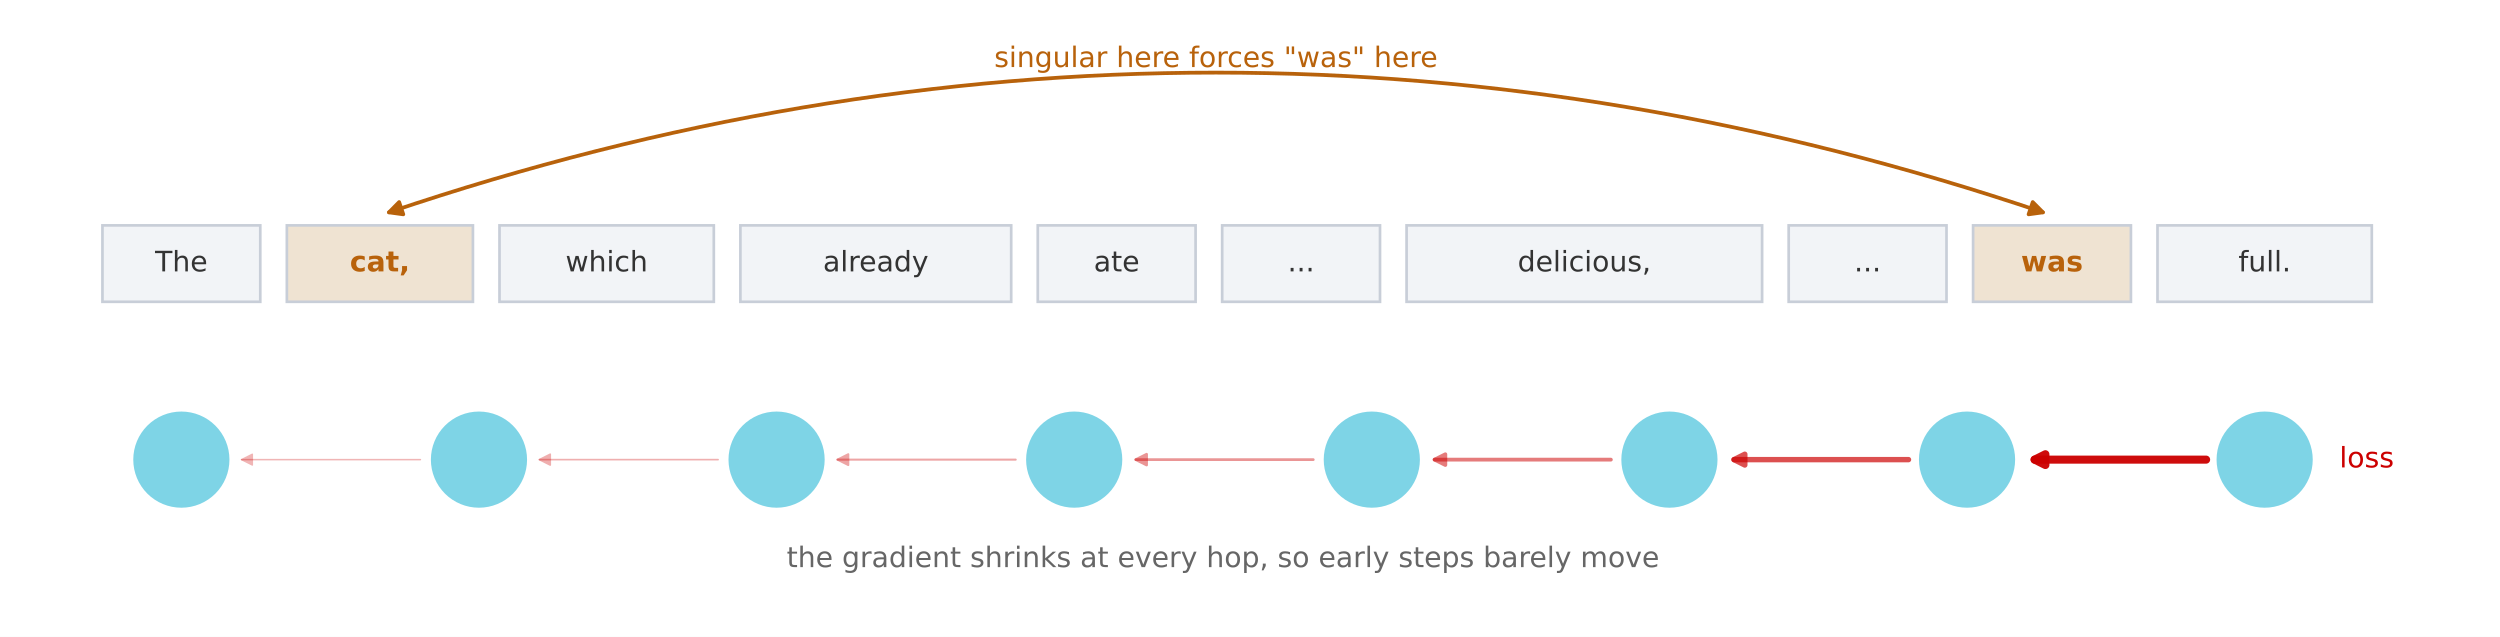
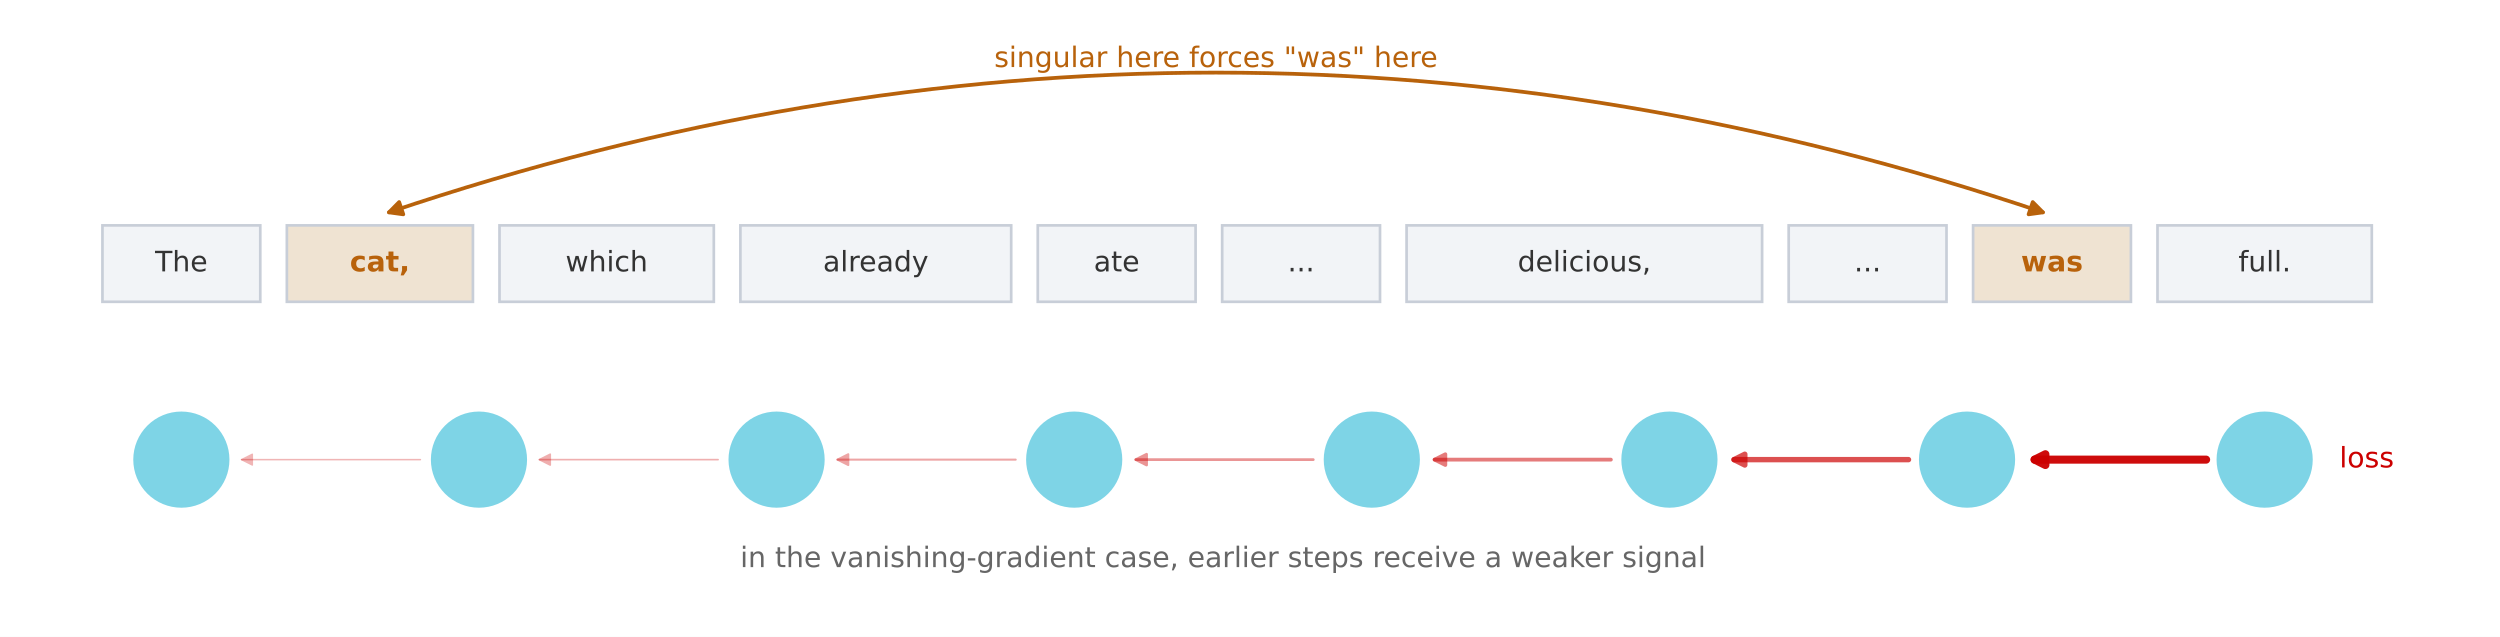
<svg xmlns="http://www.w3.org/2000/svg" xmlns:xlink="http://www.w3.org/1999/xlink" width="928.8pt" height="236.596pt" viewBox="0 0 928.8 236.596" version="1.1">
  <defs>
    <style type="text/css">*{stroke-linejoin: round; stroke-linecap: butt}</style>
  </defs>
  <g id="figure_1">
    <g id="patch_1">
      <path d="M 0 236.596  L 928.8 236.596  L 928.8 0  L 0 0  z " style="fill: #ffffff" />
    </g>
    <g id="axes_1">
      <g id="patch_2">
-         <path d="M 144.511 78.888  Q 451.746 -24.935 758.982 78.888  " clip-path="url(#pec0bb848b3)" style="fill: none; stroke: #b8620b; stroke-width: 1.4; stroke-linecap: round" />
-         <path d="M 149.827 79.625  L 144.511 78.888  L 148.29 75.078  z " clip-path="url(#pec0bb848b3)" style="fill: #b8620b; stroke: #b8620b; stroke-width: 1.4; stroke-linecap: round" />
-         <path d="M 755.203 75.077  L 758.982 78.888  L 753.666 79.625  z " clip-path="url(#pec0bb848b3)" style="fill: #b8620b; stroke: #b8620b; stroke-width: 1.4; stroke-linecap: round" />
+         <path d="M 144.511 78.888  Q 451.746 -24.935 758.982 78.888  " clip-path="url(#pcb987d20bb)" style="fill: none; stroke: #b8620b; stroke-width: 1.4; stroke-linecap: round" />
+         <path d="M 149.827 79.625  L 144.511 78.888  L 148.29 75.078  z " clip-path="url(#pcb987d20bb)" style="fill: #b8620b; stroke: #b8620b; stroke-width: 1.4; stroke-linecap: round" />
+         <path d="M 755.203 75.077  L 758.982 78.888  L 753.666 79.625  z " clip-path="url(#pcb987d20bb)" style="fill: #b8620b; stroke: #b8620b; stroke-width: 1.4; stroke-linecap: round" />
      </g>
      <g id="patch_3">
-         <path d="M 38.061 112.126  L 96.696 112.126  L 96.696 83.734  L 38.061 83.734  z " clip-path="url(#pec0bb848b3)" style="fill: #f2f4f7; stroke: #c8ced8; stroke-linejoin: miter" />
+         <path d="M 38.061 112.126  L 96.696 112.126  L 96.696 83.734  L 38.061 83.734  z " clip-path="url(#pcb987d20bb)" style="fill: #f2f4f7; stroke: #c8ced8; stroke-linejoin: miter" />
      </g>
      <g id="patch_4">
-         <path d="M 106.571 112.126  L 175.699 112.126  L 175.699 83.734  L 106.571 83.734  z " clip-path="url(#pec0bb848b3)" style="fill: #efe3d2; stroke: #c8ced8; stroke-linejoin: miter" />
+         <path d="M 106.571 112.126  L 175.699 112.126  L 175.699 83.734  L 106.571 83.734  z " clip-path="url(#pcb987d20bb)" style="fill: #efe3d2; stroke: #c8ced8; stroke-linejoin: miter" />
      </g>
      <g id="patch_5">
-         <path d="M 185.574 112.126  L 265.195 112.126  L 265.195 83.734  L 185.574 83.734  z " clip-path="url(#pec0bb848b3)" style="fill: #f2f4f7; stroke: #c8ced8; stroke-linejoin: miter" />
+         <path d="M 185.574 112.126  L 265.195 112.126  L 265.195 83.734  L 185.574 83.734  z " clip-path="url(#pcb987d20bb)" style="fill: #f2f4f7; stroke: #c8ced8; stroke-linejoin: miter" />
      </g>
      <g id="patch_6">
-         <path d="M 275.07 112.126  L 375.676 112.126  L 375.676 83.734  L 275.07 83.734  z " clip-path="url(#pec0bb848b3)" style="fill: #f2f4f7; stroke: #c8ced8; stroke-linejoin: miter" />
+         <path d="M 275.07 112.126  L 375.676 112.126  L 375.676 83.734  L 275.07 83.734  z " clip-path="url(#pcb987d20bb)" style="fill: #f2f4f7; stroke: #c8ced8; stroke-linejoin: miter" />
      </g>
      <g id="patch_7">
-         <path d="M 385.551 112.126  L 444.186 112.126  L 444.186 83.734  L 385.551 83.734  z " clip-path="url(#pec0bb848b3)" style="fill: #f2f4f7; stroke: #c8ced8; stroke-linejoin: miter" />
+         <path d="M 385.551 112.126  L 444.186 112.126  L 444.186 83.734  L 385.551 83.734  z " clip-path="url(#pcb987d20bb)" style="fill: #f2f4f7; stroke: #c8ced8; stroke-linejoin: miter" />
      </g>
      <g id="patch_8">
-         <path d="M 454.062 112.126  L 512.697 112.126  L 512.697 83.734  L 454.062 83.734  z " clip-path="url(#pec0bb848b3)" style="fill: #f2f4f7; stroke: #c8ced8; stroke-linejoin: miter" />
+         <path d="M 454.062 112.126  L 512.697 112.126  L 512.697 83.734  L 454.062 83.734  z " clip-path="url(#pcb987d20bb)" style="fill: #f2f4f7; stroke: #c8ced8; stroke-linejoin: miter" />
      </g>
      <g id="patch_9">
-         <path d="M 522.572 112.126  L 654.656 112.126  L 654.656 83.734  L 522.572 83.734  z " clip-path="url(#pec0bb848b3)" style="fill: #f2f4f7; stroke: #c8ced8; stroke-linejoin: miter" />
+         <path d="M 522.572 112.126  L 654.656 112.126  L 654.656 83.734  L 522.572 83.734  z " clip-path="url(#pcb987d20bb)" style="fill: #f2f4f7; stroke: #c8ced8; stroke-linejoin: miter" />
      </g>
      <g id="patch_10">
-         <path d="M 664.531 112.126  L 723.166 112.126  L 723.166 83.734  L 664.531 83.734  z " clip-path="url(#pec0bb848b3)" style="fill: #f2f4f7; stroke: #c8ced8; stroke-linejoin: miter" />
+         <path d="M 664.531 112.126  L 723.166 112.126  L 723.166 83.734  L 664.531 83.734  z " clip-path="url(#pcb987d20bb)" style="fill: #f2f4f7; stroke: #c8ced8; stroke-linejoin: miter" />
      </g>
      <g id="patch_11">
-         <path d="M 733.042 112.126  L 791.677 112.126  L 791.677 83.734  L 733.042 83.734  z " clip-path="url(#pec0bb848b3)" style="fill: #efe3d2; stroke: #c8ced8; stroke-linejoin: miter" />
+         <path d="M 733.042 112.126  L 791.677 112.126  L 791.677 83.734  L 733.042 83.734  z " clip-path="url(#pcb987d20bb)" style="fill: #efe3d2; stroke: #c8ced8; stroke-linejoin: miter" />
      </g>
      <g id="patch_12">
-         <path d="M 801.552 112.126  L 881.173 112.126  L 881.173 83.734  L 801.552 83.734  z " clip-path="url(#pec0bb848b3)" style="fill: #f2f4f7; stroke: #c8ced8; stroke-linejoin: miter" />
+         <path d="M 801.552 112.126  L 881.173 112.126  L 881.173 83.734  L 801.552 83.734  z " clip-path="url(#pcb987d20bb)" style="fill: #f2f4f7; stroke: #c8ced8; stroke-linejoin: miter" />
      </g>
      <g id="patch_13">
-         <path d="M 67.378 189.278  C 72.289 189.278 76.999 187.327 80.471 183.854  C 83.944 180.382 85.895 175.672 85.895 170.761  C 85.895 165.851 83.944 161.141 80.471 157.668  C 76.999 154.196 72.289 152.245 67.378 152.245  C 62.468 152.245 57.757 154.196 54.285 157.668  C 50.813 161.141 48.862 165.851 48.862 170.761  C 48.862 175.672 50.813 180.382 54.285 183.854  C 57.757 187.327 62.468 189.278 67.378 189.278  z " clip-path="url(#pec0bb848b3)" style="fill: #7ed4e6; stroke: #ffffff; stroke-width: 1.3; stroke-linejoin: miter" />
+         <path d="M 67.378 189.278  C 72.289 189.278 76.999 187.327 80.471 183.854  C 83.944 180.382 85.895 175.672 85.895 170.761  C 85.895 165.851 83.944 161.141 80.471 157.668  C 76.999 154.196 72.289 152.245 67.378 152.245  C 62.468 152.245 57.757 154.196 54.285 157.668  C 50.813 161.141 48.862 165.851 48.862 170.761  C 48.862 175.672 50.813 180.382 54.285 183.854  C 57.757 187.327 62.468 189.278 67.378 189.278  z " clip-path="url(#pcb987d20bb)" style="fill: #7ed4e6; stroke: #ffffff; stroke-width: 1.3; stroke-linejoin: miter" />
      </g>
      <g id="patch_14">
-         <path d="M 177.947 189.278  C 182.858 189.278 187.568 187.327 191.04 183.854  C 194.513 180.382 196.464 175.672 196.464 170.761  C 196.464 165.851 194.513 161.141 191.04 157.668  C 187.568 154.196 182.858 152.245 177.947 152.245  C 173.037 152.245 168.327 154.196 164.854 157.668  C 161.382 161.141 159.431 165.851 159.431 170.761  C 159.431 175.672 161.382 180.382 164.854 183.854  C 168.327 187.327 173.037 189.278 177.947 189.278  z " clip-path="url(#pec0bb848b3)" style="fill: #7ed4e6; stroke: #ffffff; stroke-width: 1.3; stroke-linejoin: miter" />
+         <path d="M 177.947 189.278  C 182.858 189.278 187.568 187.327 191.04 183.854  C 194.513 180.382 196.464 175.672 196.464 170.761  C 196.464 165.851 194.513 161.141 191.04 157.668  C 187.568 154.196 182.858 152.245 177.947 152.245  C 173.037 152.245 168.327 154.196 164.854 157.668  C 161.382 161.141 159.431 165.851 159.431 170.761  C 159.431 175.672 161.382 180.382 164.854 183.854  C 168.327 187.327 173.037 189.278 177.947 189.278  z " clip-path="url(#pcb987d20bb)" style="fill: #7ed4e6; stroke: #ffffff; stroke-width: 1.3; stroke-linejoin: miter" />
      </g>
      <g id="patch_15">
-         <path d="M 288.517 189.278  C 293.427 189.278 298.137 187.327 301.61 183.854  C 305.082 180.382 307.033 175.672 307.033 170.761  C 307.033 165.851 305.082 161.141 301.61 157.668  C 298.137 154.196 293.427 152.245 288.517 152.245  C 283.606 152.245 278.896 154.196 275.423 157.668  C 271.951 161.141 270 165.851 270 170.761  C 270 175.672 271.951 180.382 275.423 183.854  C 278.896 187.327 283.606 189.278 288.517 189.278  z " clip-path="url(#pec0bb848b3)" style="fill: #7ed4e6; stroke: #ffffff; stroke-width: 1.3; stroke-linejoin: miter" />
+         <path d="M 288.517 189.278  C 293.427 189.278 298.137 187.327 301.61 183.854  C 305.082 180.382 307.033 175.672 307.033 170.761  C 307.033 165.851 305.082 161.141 301.61 157.668  C 298.137 154.196 293.427 152.245 288.517 152.245  C 283.606 152.245 278.896 154.196 275.423 157.668  C 271.951 161.141 270 165.851 270 170.761  C 270 175.672 271.951 180.382 275.423 183.854  C 278.896 187.327 283.606 189.278 288.517 189.278  z " clip-path="url(#pcb987d20bb)" style="fill: #7ed4e6; stroke: #ffffff; stroke-width: 1.3; stroke-linejoin: miter" />
      </g>
      <g id="patch_16">
-         <path d="M 399.086 189.278  C 403.996 189.278 408.706 187.327 412.179 183.854  C 415.651 180.382 417.602 175.672 417.602 170.761  C 417.602 165.851 415.651 161.141 412.179 157.668  C 408.706 154.196 403.996 152.245 399.086 152.245  C 394.175 152.245 389.465 154.196 385.993 157.668  C 382.52 161.141 380.569 165.851 380.569 170.761  C 380.569 175.672 382.52 180.382 385.993 183.854  C 389.465 187.327 394.175 189.278 399.086 189.278  z " clip-path="url(#pec0bb848b3)" style="fill: #7ed4e6; stroke: #ffffff; stroke-width: 1.3; stroke-linejoin: miter" />
+         <path d="M 399.086 189.278  C 403.996 189.278 408.706 187.327 412.179 183.854  C 415.651 180.382 417.602 175.672 417.602 170.761  C 417.602 165.851 415.651 161.141 412.179 157.668  C 408.706 154.196 403.996 152.245 399.086 152.245  C 394.175 152.245 389.465 154.196 385.993 157.668  C 382.52 161.141 380.569 165.851 380.569 170.761  C 380.569 175.672 382.52 180.382 385.993 183.854  C 389.465 187.327 394.175 189.278 399.086 189.278  z " clip-path="url(#pcb987d20bb)" style="fill: #7ed4e6; stroke: #ffffff; stroke-width: 1.3; stroke-linejoin: miter" />
      </g>
      <g id="patch_17">
-         <path d="M 509.655 189.278  C 514.565 189.278 519.276 187.327 522.748 183.854  C 526.22 180.382 528.171 175.672 528.171 170.761  C 528.171 165.851 526.22 161.141 522.748 157.668  C 519.276 154.196 514.565 152.245 509.655 152.245  C 504.744 152.245 500.034 154.196 496.562 157.668  C 493.09 161.141 491.139 165.851 491.139 170.761  C 491.139 175.672 493.09 180.382 496.562 183.854  C 500.034 187.327 504.744 189.278 509.655 189.278  z " clip-path="url(#pec0bb848b3)" style="fill: #7ed4e6; stroke: #ffffff; stroke-width: 1.3; stroke-linejoin: miter" />
+         <path d="M 509.655 189.278  C 514.565 189.278 519.276 187.327 522.748 183.854  C 526.22 180.382 528.171 175.672 528.171 170.761  C 528.171 165.851 526.22 161.141 522.748 157.668  C 519.276 154.196 514.565 152.245 509.655 152.245  C 504.744 152.245 500.034 154.196 496.562 157.668  C 493.09 161.141 491.139 165.851 491.139 170.761  C 491.139 175.672 493.09 180.382 496.562 183.854  C 500.034 187.327 504.744 189.278 509.655 189.278  z " clip-path="url(#pcb987d20bb)" style="fill: #7ed4e6; stroke: #ffffff; stroke-width: 1.3; stroke-linejoin: miter" />
      </g>
      <g id="patch_18">
-         <path d="M 620.224 189.278  C 625.135 189.278 629.845 187.327 633.317 183.854  C 636.789 180.382 638.74 175.672 638.74 170.761  C 638.74 165.851 636.789 161.141 633.317 157.668  C 629.845 154.196 625.135 152.245 620.224 152.245  C 615.313 152.245 610.603 154.196 607.131 157.668  C 603.659 161.141 601.708 165.851 601.708 170.761  C 601.708 175.672 603.659 180.382 607.131 183.854  C 610.603 187.327 615.313 189.278 620.224 189.278  z " clip-path="url(#pec0bb848b3)" style="fill: #7ed4e6; stroke: #ffffff; stroke-width: 1.3; stroke-linejoin: miter" />
+         <path d="M 620.224 189.278  C 625.135 189.278 629.845 187.327 633.317 183.854  C 636.789 180.382 638.74 175.672 638.74 170.761  C 638.74 165.851 636.789 161.141 633.317 157.668  C 629.845 154.196 625.135 152.245 620.224 152.245  C 615.313 152.245 610.603 154.196 607.131 157.668  C 603.659 161.141 601.708 165.851 601.708 170.761  C 601.708 175.672 603.659 180.382 607.131 183.854  C 610.603 187.327 615.313 189.278 620.224 189.278  z " clip-path="url(#pcb987d20bb)" style="fill: #7ed4e6; stroke: #ffffff; stroke-width: 1.3; stroke-linejoin: miter" />
      </g>
      <g id="patch_19">
-         <path d="M 730.793 189.278  C 735.704 189.278 740.414 187.327 743.886 183.854  C 747.359 180.382 749.31 175.672 749.31 170.761  C 749.31 165.851 747.359 161.141 743.886 157.668  C 740.414 154.196 735.704 152.245 730.793 152.245  C 725.883 152.245 721.172 154.196 717.7 157.668  C 714.228 161.141 712.277 165.851 712.277 170.761  C 712.277 175.672 714.228 180.382 717.7 183.854  C 721.172 187.327 725.883 189.278 730.793 189.278  z " clip-path="url(#pec0bb848b3)" style="fill: #7ed4e6; stroke: #ffffff; stroke-width: 1.3; stroke-linejoin: miter" />
+         <path d="M 730.793 189.278  C 735.704 189.278 740.414 187.327 743.886 183.854  C 747.359 180.382 749.31 175.672 749.31 170.761  C 749.31 165.851 747.359 161.141 743.886 157.668  C 740.414 154.196 735.704 152.245 730.793 152.245  C 725.883 152.245 721.172 154.196 717.7 157.668  C 714.228 161.141 712.277 165.851 712.277 170.761  C 712.277 175.672 714.228 180.382 717.7 183.854  C 721.172 187.327 725.883 189.278 730.793 189.278  z " clip-path="url(#pcb987d20bb)" style="fill: #7ed4e6; stroke: #ffffff; stroke-width: 1.3; stroke-linejoin: miter" />
      </g>
      <g id="patch_20">
-         <path d="M 841.362 189.278  C 846.273 189.278 850.983 187.327 854.455 183.854  C 857.928 180.382 859.879 175.672 859.879 170.761  C 859.879 165.851 857.928 161.141 854.455 157.668  C 850.983 154.196 846.273 152.245 841.362 152.245  C 836.452 152.245 831.742 154.196 828.269 157.668  C 824.797 161.141 822.846 165.851 822.846 170.761  C 822.846 175.672 824.797 180.382 828.269 183.854  C 831.742 187.327 836.452 189.278 841.362 189.278  z " clip-path="url(#pec0bb848b3)" style="fill: #7ed4e6; stroke: #ffffff; stroke-width: 1.3; stroke-linejoin: miter" />
+         <path d="M 841.362 189.278  C 846.273 189.278 850.983 187.327 854.455 183.854  C 857.928 180.382 859.879 175.672 859.879 170.761  C 859.879 165.851 857.928 161.141 854.455 157.668  C 850.983 154.196 846.273 152.245 841.362 152.245  C 836.452 152.245 831.742 154.196 828.269 157.668  C 824.797 161.141 822.846 165.851 822.846 170.761  C 822.846 175.672 824.797 180.382 828.269 183.854  C 831.742 187.327 836.452 189.278 841.362 189.278  z " clip-path="url(#pcb987d20bb)" style="fill: #7ed4e6; stroke: #ffffff; stroke-width: 1.3; stroke-linejoin: miter" />
      </g>
      <g id="text_1">
        <g style="fill: #333333" transform="translate(57.61402 100.8276) scale(0.105 -0.105)">
          <defs>
            <path id="DejaVuSans-54" d="M -19 4666  L 3928 4666  L 3928 4134  L 2272 4134  L 2272 0  L 1638 0  L 1638 4134  L -19 4134  L -19 4666  z " transform="scale(0.015625)" />
            <path id="DejaVuSans-68" d="M 3513 2113  L 3513 0  L 2938 0  L 2938 2094  Q 2938 2591 2744 2837  Q 2550 3084 2163 3084  Q 1697 3084 1428 2787  Q 1159 2491 1159 1978  L 1159 0  L 581 0  L 581 4863  L 1159 4863  L 1159 2956  Q 1366 3272 1645 3428  Q 1925 3584 2291 3584  Q 2894 3584 3203 3211  Q 3513 2838 3513 2113  z " transform="scale(0.015625)" />
            <path id="DejaVuSans-65" d="M 3597 1894  L 3597 1613  L 953 1613  Q 991 1019 1311 708  Q 1631 397 2203 397  Q 2534 397 2845 478  Q 3156 559 3463 722  L 3463 178  Q 3153 47 2828 -22  Q 2503 -91 2169 -91  Q 1331 -91 842 396  Q 353 884 353 1716  Q 353 2575 817 3079  Q 1281 3584 2069 3584  Q 2775 3584 3186 3129  Q 3597 2675 3597 1894  z M 3022 2063  Q 3016 2534 2758 2815  Q 2500 3097 2075 3097  Q 1594 3097 1305 2825  Q 1016 2553 972 2059  L 3022 2063  z " transform="scale(0.015625)" />
          </defs>
          <use xlink:href="#DejaVuSans-54" />
          <use xlink:href="#DejaVuSans-68" transform="translate(61.08398 0)" />
          <use xlink:href="#DejaVuSans-65" transform="translate(124.4629 0)" />
        </g>
      </g>
      <g id="text_2">
        <g style="fill: #b8620b" transform="translate(129.9764 100.8276) scale(0.105 -0.105)">
          <defs>
            <path id="DejaVuSans-Bold-63" d="M 3366 3391  L 3366 2478  Q 3138 2634 2908 2709  Q 2678 2784 2431 2784  Q 1963 2784 1702 2511  Q 1441 2238 1441 1747  Q 1441 1256 1702 982  Q 1963 709 2431 709  Q 2694 709 2930 787  Q 3166 866 3366 1019  L 3366 103  Q 3103 6 2833 -42  Q 2563 -91 2291 -91  Q 1344 -91 809 395  Q 275 881 275 1747  Q 275 2613 809 3098  Q 1344 3584 2291 3584  Q 2566 3584 2833 3536  Q 3100 3488 3366 3391  z " transform="scale(0.015625)" />
            <path id="DejaVuSans-Bold-61" d="M 2106 1575  Q 1756 1575 1579 1456  Q 1403 1338 1403 1106  Q 1403 894 1545 773  Q 1688 653 1941 653  Q 2256 653 2472 879  Q 2688 1106 2688 1447  L 2688 1575  L 2106 1575  z M 3816 1997  L 3816 0  L 2688 0  L 2688 519  Q 2463 200 2181 54  Q 1900 -91 1497 -91  Q 953 -91 614 226  Q 275 544 275 1050  Q 275 1666 698 1953  Q 1122 2241 2028 2241  L 2688 2241  L 2688 2328  Q 2688 2594 2478 2717  Q 2269 2841 1825 2841  Q 1466 2841 1156 2769  Q 847 2697 581 2553  L 581 3406  Q 941 3494 1303 3539  Q 1666 3584 2028 3584  Q 2975 3584 3395 3211  Q 3816 2838 3816 1997  z " transform="scale(0.015625)" />
            <path id="DejaVuSans-Bold-74" d="M 1759 4494  L 1759 3500  L 2913 3500  L 2913 2700  L 1759 2700  L 1759 1216  Q 1759 972 1856 886  Q 1953 800 2241 800  L 2816 800  L 2816 0  L 1856 0  Q 1194 0 917 276  Q 641 553 641 1216  L 641 2700  L 84 2700  L 84 3500  L 641 3500  L 641 4494  L 1759 4494  z " transform="scale(0.015625)" />
            <path id="DejaVuSans-Bold-2c" d="M 653 1209  L 1778 1209  L 1778 256  L 1006 -909  L 341 -909  L 653 256  L 653 1209  z " transform="scale(0.015625)" />
          </defs>
          <use xlink:href="#DejaVuSans-Bold-63" />
          <use xlink:href="#DejaVuSans-Bold-61" transform="translate(59.27734 0)" />
          <use xlink:href="#DejaVuSans-Bold-74" transform="translate(126.7578 0)" />
          <use xlink:href="#DejaVuSans-Bold-2c" transform="translate(174.5605 0)" />
        </g>
      </g>
      <g id="text_3">
        <g style="fill: #333333" transform="translate(210.0915 100.8276) scale(0.105 -0.105)">
          <defs>
            <path id="DejaVuSans-77" d="M 269 3500  L 844 3500  L 1563 769  L 2278 3500  L 2956 3500  L 3675 769  L 4391 3500  L 4966 3500  L 4050 0  L 3372 0  L 2619 2869  L 1863 0  L 1184 0  L 269 3500  z " transform="scale(0.015625)" />
            <path id="DejaVuSans-69" d="M 603 3500  L 1178 3500  L 1178 0  L 603 0  L 603 3500  z M 603 4863  L 1178 4863  L 1178 4134  L 603 4134  L 603 4863  z " transform="scale(0.015625)" />
            <path id="DejaVuSans-63" d="M 3122 3366  L 3122 2828  Q 2878 2963 2633 3030  Q 2388 3097 2138 3097  Q 1578 3097 1268 2742  Q 959 2388 959 1747  Q 959 1106 1268 751  Q 1578 397 2138 397  Q 2388 397 2633 464  Q 2878 531 3122 666  L 3122 134  Q 2881 22 2623 -34  Q 2366 -91 2075 -91  Q 1284 -91 818 406  Q 353 903 353 1747  Q 353 2603 823 3093  Q 1294 3584 2113 3584  Q 2378 3584 2631 3529  Q 2884 3475 3122 3366  z " transform="scale(0.015625)" />
          </defs>
          <use xlink:href="#DejaVuSans-77" />
          <use xlink:href="#DejaVuSans-68" transform="translate(81.78711 0)" />
          <use xlink:href="#DejaVuSans-69" transform="translate(145.166 0)" />
          <use xlink:href="#DejaVuSans-63" transform="translate(172.9492 0)" />
          <use xlink:href="#DejaVuSans-68" transform="translate(227.9297 0)" />
        </g>
      </g>
      <g id="text_4">
        <g style="fill: #333333" transform="translate(305.7691 100.8276) scale(0.105 -0.105)">
          <defs>
            <path id="DejaVuSans-61" d="M 2194 1759  Q 1497 1759 1228 1600  Q 959 1441 959 1056  Q 959 750 1161 570  Q 1363 391 1709 391  Q 2188 391 2477 730  Q 2766 1069 2766 1631  L 2766 1759  L 2194 1759  z M 3341 1997  L 3341 0  L 2766 0  L 2766 531  Q 2569 213 2275 61  Q 1981 -91 1556 -91  Q 1019 -91 701 211  Q 384 513 384 1019  Q 384 1609 779 1909  Q 1175 2209 1959 2209  L 2766 2209  L 2766 2266  Q 2766 2663 2505 2880  Q 2244 3097 1772 3097  Q 1472 3097 1187 3025  Q 903 2953 641 2809  L 641 3341  Q 956 3463 1253 3523  Q 1550 3584 1831 3584  Q 2591 3584 2966 3190  Q 3341 2797 3341 1997  z " transform="scale(0.015625)" />
            <path id="DejaVuSans-6c" d="M 603 4863  L 1178 4863  L 1178 0  L 603 0  L 603 4863  z " transform="scale(0.015625)" />
            <path id="DejaVuSans-72" d="M 2631 2963  Q 2534 3019 2420 3045  Q 2306 3072 2169 3072  Q 1681 3072 1420 2755  Q 1159 2438 1159 1844  L 1159 0  L 581 0  L 581 3500  L 1159 3500  L 1159 2956  Q 1341 3275 1631 3429  Q 1922 3584 2338 3584  Q 2397 3584 2469 3576  Q 2541 3569 2628 3553  L 2631 2963  z " transform="scale(0.015625)" />
            <path id="DejaVuSans-64" d="M 2906 2969  L 2906 4863  L 3481 4863  L 3481 0  L 2906 0  L 2906 525  Q 2725 213 2448 61  Q 2172 -91 1784 -91  Q 1150 -91 751 415  Q 353 922 353 1747  Q 353 2572 751 3078  Q 1150 3584 1784 3584  Q 2172 3584 2448 3432  Q 2725 3281 2906 2969  z M 947 1747  Q 947 1113 1208 752  Q 1469 391 1925 391  Q 2381 391 2643 752  Q 2906 1113 2906 1747  Q 2906 2381 2643 2742  Q 2381 3103 1925 3103  Q 1469 3103 1208 2742  Q 947 2381 947 1747  z " transform="scale(0.015625)" />
            <path id="DejaVuSans-79" d="M 2059 -325  Q 1816 -950 1584 -1140  Q 1353 -1331 966 -1331  L 506 -1331  L 506 -850  L 844 -850  Q 1081 -850 1212 -737  Q 1344 -625 1503 -206  L 1606 56  L 191 3500  L 800 3500  L 1894 763  L 2988 3500  L 3597 3500  L 2059 -325  z " transform="scale(0.015625)" />
          </defs>
          <use xlink:href="#DejaVuSans-61" />
          <use xlink:href="#DejaVuSans-6c" transform="translate(61.2793 0)" />
          <use xlink:href="#DejaVuSans-72" transform="translate(89.0625 0)" />
          <use xlink:href="#DejaVuSans-65" transform="translate(127.9258 0)" />
          <use xlink:href="#DejaVuSans-61" transform="translate(189.4492 0)" />
          <use xlink:href="#DejaVuSans-64" transform="translate(250.7285 0)" />
          <use xlink:href="#DejaVuSans-79" transform="translate(314.2051 0)" />
        </g>
      </g>
      <g id="text_5">
        <g style="fill: #333333" transform="translate(406.3629 100.8276) scale(0.105 -0.105)">
          <defs>
            <path id="DejaVuSans-74" d="M 1172 4494  L 1172 3500  L 2356 3500  L 2356 3053  L 1172 3053  L 1172 1153  Q 1172 725 1289 603  Q 1406 481 1766 481  L 2356 481  L 2356 0  L 1766 0  Q 1100 0 847 248  Q 594 497 594 1153  L 594 3053  L 172 3053  L 172 3500  L 594 3500  L 594 4494  L 1172 4494  z " transform="scale(0.015625)" />
          </defs>
          <use xlink:href="#DejaVuSans-61" />
          <use xlink:href="#DejaVuSans-74" transform="translate(61.2793 0)" />
          <use xlink:href="#DejaVuSans-65" transform="translate(100.4883 0)" />
        </g>
      </g>
      <g id="text_6">
        <g style="fill: #333333" transform="translate(478.3737 100.8276) scale(0.105 -0.105)">
          <defs>
            <path id="DejaVuSans-2e" d="M 684 794  L 1344 794  L 1344 0  L 684 0  L 684 794  z " transform="scale(0.015625)" />
          </defs>
          <use xlink:href="#DejaVuSans-2e" />
          <use xlink:href="#DejaVuSans-2e" transform="translate(31.78711 0)" />
          <use xlink:href="#DejaVuSans-2e" transform="translate(63.57422 0)" />
        </g>
      </g>
      <g id="text_7">
        <g style="fill: #333333" transform="translate(563.8455 100.8276) scale(0.105 -0.105)">
          <defs>
            <path id="DejaVuSans-6f" d="M 1959 3097  Q 1497 3097 1228 2736  Q 959 2375 959 1747  Q 959 1119 1226 758  Q 1494 397 1959 397  Q 2419 397 2687 759  Q 2956 1122 2956 1747  Q 2956 2369 2687 2733  Q 2419 3097 1959 3097  z M 1959 3584  Q 2709 3584 3137 3096  Q 3566 2609 3566 1747  Q 3566 888 3137 398  Q 2709 -91 1959 -91  Q 1206 -91 779 398  Q 353 888 353 1747  Q 353 2609 779 3096  Q 1206 3584 1959 3584  z " transform="scale(0.015625)" />
            <path id="DejaVuSans-75" d="M 544 1381  L 544 3500  L 1119 3500  L 1119 1403  Q 1119 906 1312 657  Q 1506 409 1894 409  Q 2359 409 2629 706  Q 2900 1003 2900 1516  L 2900 3500  L 3475 3500  L 3475 0  L 2900 0  L 2900 538  Q 2691 219 2414 64  Q 2138 -91 1772 -91  Q 1169 -91 856 284  Q 544 659 544 1381  z M 1991 3584  L 1991 3584  z " transform="scale(0.015625)" />
            <path id="DejaVuSans-73" d="M 2834 3397  L 2834 2853  Q 2591 2978 2328 3040  Q 2066 3103 1784 3103  Q 1356 3103 1142 2972  Q 928 2841 928 2578  Q 928 2378 1081 2264  Q 1234 2150 1697 2047  L 1894 2003  Q 2506 1872 2764 1633  Q 3022 1394 3022 966  Q 3022 478 2636 193  Q 2250 -91 1575 -91  Q 1294 -91 989 -36  Q 684 19 347 128  L 347 722  Q 666 556 975 473  Q 1284 391 1588 391  Q 1994 391 2212 530  Q 2431 669 2431 922  Q 2431 1156 2273 1281  Q 2116 1406 1581 1522  L 1381 1569  Q 847 1681 609 1914  Q 372 2147 372 2553  Q 372 3047 722 3315  Q 1072 3584 1716 3584  Q 2034 3584 2315 3537  Q 2597 3491 2834 3397  z " transform="scale(0.015625)" />
            <path id="DejaVuSans-2c" d="M 750 794  L 1409 794  L 1409 256  L 897 -744  L 494 -744  L 750 256  L 750 794  z " transform="scale(0.015625)" />
          </defs>
          <use xlink:href="#DejaVuSans-64" />
          <use xlink:href="#DejaVuSans-65" transform="translate(63.47656 0)" />
          <use xlink:href="#DejaVuSans-6c" transform="translate(125 0)" />
          <use xlink:href="#DejaVuSans-69" transform="translate(152.7832 0)" />
          <use xlink:href="#DejaVuSans-63" transform="translate(180.5664 0)" />
          <use xlink:href="#DejaVuSans-69" transform="translate(235.5469 0)" />
          <use xlink:href="#DejaVuSans-6f" transform="translate(263.3301 0)" />
          <use xlink:href="#DejaVuSans-75" transform="translate(324.5117 0)" />
          <use xlink:href="#DejaVuSans-73" transform="translate(387.8906 0)" />
          <use xlink:href="#DejaVuSans-2c" transform="translate(439.9902 0)" />
        </g>
      </g>
      <g id="text_8">
        <g style="fill: #333333" transform="translate(688.8431 100.8276) scale(0.105 -0.105)">
          <use xlink:href="#DejaVuSans-2e" />
          <use xlink:href="#DejaVuSans-2e" transform="translate(31.78711 0)" />
          <use xlink:href="#DejaVuSans-2e" transform="translate(63.57422 0)" />
        </g>
      </g>
      <g id="text_9">
        <g style="fill: #b8620b" transform="translate(750.8412 100.8276) scale(0.105 -0.105)">
          <defs>
            <path id="DejaVuSans-Bold-77" d="M 225 3500  L 1313 3500  L 1900 1088  L 2491 3500  L 3425 3500  L 4013 1113  L 4603 3500  L 5691 3500  L 4769 0  L 3547 0  L 2956 2406  L 2369 0  L 1147 0  L 225 3500  z " transform="scale(0.015625)" />
            <path id="DejaVuSans-Bold-73" d="M 3272 3391  L 3272 2541  Q 2913 2691 2578 2766  Q 2244 2841 1947 2841  Q 1628 2841 1473 2761  Q 1319 2681 1319 2516  Q 1319 2381 1436 2309  Q 1553 2238 1856 2203  L 2053 2175  Q 2913 2066 3209 1816  Q 3506 1566 3506 1031  Q 3506 472 3093 190  Q 2681 -91 1863 -91  Q 1516 -91 1145 -36  Q 775 19 384 128  L 384 978  Q 719 816 1070 734  Q 1422 653 1784 653  Q 2113 653 2278 743  Q 2444 834 2444 1013  Q 2444 1163 2330 1236  Q 2216 1309 1875 1350  L 1678 1375  Q 931 1469 631 1722  Q 331 1975 331 2491  Q 331 3047 712 3315  Q 1094 3584 1881 3584  Q 2191 3584 2531 3537  Q 2872 3491 3272 3391  z " transform="scale(0.015625)" />
          </defs>
          <use xlink:href="#DejaVuSans-Bold-77" />
          <use xlink:href="#DejaVuSans-Bold-61" transform="translate(92.38281 0)" />
          <use xlink:href="#DejaVuSans-Bold-73" transform="translate(159.8633 0)" />
        </g>
      </g>
      <g id="text_10">
        <g style="fill: #333333" transform="translate(831.6015 100.8276) scale(0.105 -0.105)">
          <defs>
            <path id="DejaVuSans-66" d="M 2375 4863  L 2375 4384  L 1825 4384  Q 1516 4384 1395 4259  Q 1275 4134 1275 3809  L 1275 3500  L 2222 3500  L 2222 3053  L 1275 3053  L 1275 0  L 697 0  L 697 3053  L 147 3053  L 147 3500  L 697 3500  L 697 3744  Q 697 4328 969 4595  Q 1241 4863 1831 4863  L 2375 4863  z " transform="scale(0.015625)" />
          </defs>
          <use xlink:href="#DejaVuSans-66" />
          <use xlink:href="#DejaVuSans-75" transform="translate(35.20508 0)" />
          <use xlink:href="#DejaVuSans-6c" transform="translate(98.58398 0)" />
          <use xlink:href="#DejaVuSans-6c" transform="translate(126.3672 0)" />
          <use xlink:href="#DejaVuSans-2e" transform="translate(154.1504 0)" />
        </g>
      </g>
      <g id="text_11">
        <g style="fill: #b8620b" transform="translate(369.3738 24.91044) scale(0.105 -0.105)">
          <defs>
            <path id="DejaVuSans-6e" d="M 3513 2113  L 3513 0  L 2938 0  L 2938 2094  Q 2938 2591 2744 2837  Q 2550 3084 2163 3084  Q 1697 3084 1428 2787  Q 1159 2491 1159 1978  L 1159 0  L 581 0  L 581 3500  L 1159 3500  L 1159 2956  Q 1366 3272 1645 3428  Q 1925 3584 2291 3584  Q 2894 3584 3203 3211  Q 3513 2838 3513 2113  z " transform="scale(0.015625)" />
            <path id="DejaVuSans-67" d="M 2906 1791  Q 2906 2416 2648 2759  Q 2391 3103 1925 3103  Q 1463 3103 1205 2759  Q 947 2416 947 1791  Q 947 1169 1205 825  Q 1463 481 1925 481  Q 2391 481 2648 825  Q 2906 1169 2906 1791  z M 3481 434  Q 3481 -459 3084 -895  Q 2688 -1331 1869 -1331  Q 1566 -1331 1297 -1286  Q 1028 -1241 775 -1147  L 775 -588  Q 1028 -725 1275 -790  Q 1522 -856 1778 -856  Q 2344 -856 2625 -561  Q 2906 -266 2906 331  L 2906 616  Q 2728 306 2450 153  Q 2172 0 1784 0  Q 1141 0 747 490  Q 353 981 353 1791  Q 353 2603 747 3093  Q 1141 3584 1784 3584  Q 2172 3584 2450 3431  Q 2728 3278 2906 2969  L 2906 3500  L 3481 3500  L 3481 434  z " transform="scale(0.015625)" />
            <path id="DejaVuSans-20" transform="scale(0.015625)" />
            <path id="DejaVuSans-22" d="M 1147 4666  L 1147 2931  L 616 2931  L 616 4666  L 1147 4666  z M 2328 4666  L 2328 2931  L 1797 2931  L 1797 4666  L 2328 4666  z " transform="scale(0.015625)" />
          </defs>
          <use xlink:href="#DejaVuSans-73" />
          <use xlink:href="#DejaVuSans-69" transform="translate(52.09961 0)" />
          <use xlink:href="#DejaVuSans-6e" transform="translate(79.88281 0)" />
          <use xlink:href="#DejaVuSans-67" transform="translate(143.2617 0)" />
          <use xlink:href="#DejaVuSans-75" transform="translate(206.7383 0)" />
          <use xlink:href="#DejaVuSans-6c" transform="translate(270.1172 0)" />
          <use xlink:href="#DejaVuSans-61" transform="translate(297.9004 0)" />
          <use xlink:href="#DejaVuSans-72" transform="translate(359.1797 0)" />
          <use xlink:href="#DejaVuSans-20" transform="translate(400.293 0)" />
          <use xlink:href="#DejaVuSans-68" transform="translate(432.0801 0)" />
          <use xlink:href="#DejaVuSans-65" transform="translate(495.459 0)" />
          <use xlink:href="#DejaVuSans-72" transform="translate(556.9824 0)" />
          <use xlink:href="#DejaVuSans-65" transform="translate(595.8457 0)" />
          <use xlink:href="#DejaVuSans-20" transform="translate(657.3691 0)" />
          <use xlink:href="#DejaVuSans-66" transform="translate(689.1562 0)" />
          <use xlink:href="#DejaVuSans-6f" transform="translate(724.3613 0)" />
          <use xlink:href="#DejaVuSans-72" transform="translate(785.543 0)" />
          <use xlink:href="#DejaVuSans-63" transform="translate(824.4062 0)" />
          <use xlink:href="#DejaVuSans-65" transform="translate(879.3867 0)" />
          <use xlink:href="#DejaVuSans-73" transform="translate(940.9102 0)" />
          <use xlink:href="#DejaVuSans-20" transform="translate(993.0098 0)" />
          <use xlink:href="#DejaVuSans-22" transform="translate(1024.797 0)" />
          <use xlink:href="#DejaVuSans-77" transform="translate(1070.793 0)" />
          <use xlink:href="#DejaVuSans-61" transform="translate(1152.58 0)" />
          <use xlink:href="#DejaVuSans-73" transform="translate(1213.859 0)" />
          <use xlink:href="#DejaVuSans-22" transform="translate(1265.959 0)" />
          <use xlink:href="#DejaVuSans-20" transform="translate(1311.955 0)" />
          <use xlink:href="#DejaVuSans-68" transform="translate(1343.742 0)" />
          <use xlink:href="#DejaVuSans-65" transform="translate(1407.121 0)" />
          <use xlink:href="#DejaVuSans-72" transform="translate(1468.645 0)" />
          <use xlink:href="#DejaVuSans-65" transform="translate(1507.508 0)" />
        </g>
      </g>
      <g id="patch_21">
        <path d="M 156.197 170.761  Q 122.664 170.761 89.744 170.761  " style="fill: none; opacity: 0.29; stroke: #cc0000; stroke-width: 0.548; stroke-linecap: round" />
        <path d="M 93.744 172.761  L 89.744 170.761  L 93.744 168.761  z " style="fill: #cc0000; opacity: 0.29; stroke: #cc0000; stroke-width: 0.548; stroke-linecap: round" />
      </g>
      <g id="patch_22">
        <path d="M 266.766 170.761  Q 233.233 170.761 200.414 170.761  " style="fill: none; opacity: 0.314; stroke: #cc0000; stroke-width: 0.638; stroke-linecap: round" />
        <path d="M 204.414 172.761  L 200.414 170.761  L 204.414 168.761  z " style="fill: #cc0000; opacity: 0.314; stroke: #cc0000; stroke-width: 0.638; stroke-linecap: round" />
      </g>
      <g id="patch_23">
        <path d="M 377.335 170.761  Q 343.803 170.761 311.146 170.761  " style="fill: none; opacity: 0.353; stroke: #cc0000; stroke-width: 0.784; stroke-linecap: round" />
        <path d="M 315.146 172.761  L 311.146 170.761  L 315.146 168.761  z " style="fill: #cc0000; opacity: 0.353; stroke: #cc0000; stroke-width: 0.784; stroke-linecap: round" />
      </g>
      <g id="patch_24">
        <path d="M 487.904 170.761  Q 454.372 170.761 421.979 170.761  " style="fill: none; opacity: 0.417; stroke: #cc0000; stroke-width: 1.02; stroke-linecap: round" />
        <path d="M 425.979 172.761  L 421.979 170.761  L 425.979 168.761  z " style="fill: #cc0000; opacity: 0.417; stroke: #cc0000; stroke-width: 1.02; stroke-linecap: round" />
      </g>
      <g id="patch_25">
        <path d="M 598.474 170.761  Q 564.941 170.761 532.973 170.761  " style="fill: none; opacity: 0.519; stroke: #cc0000; stroke-width: 1.399; stroke-linecap: round" />
        <path d="M 536.973 172.761  L 532.973 170.761  L 536.973 168.761  z " style="fill: #cc0000; opacity: 0.519; stroke: #cc0000; stroke-width: 1.399; stroke-linecap: round" />
      </g>
      <g id="patch_26">
        <path d="M 709.043 170.761  Q 675.51 170.761 644.227 170.761  " style="fill: none; opacity: 0.684; stroke: #cc0000; stroke-width: 2.012; stroke-linecap: round" />
        <path d="M 648.227 172.761  L 644.227 170.761  L 648.227 168.761  z " style="fill: #cc0000; opacity: 0.684; stroke: #cc0000; stroke-width: 2.012; stroke-linecap: round" />
      </g>
      <g id="patch_27">
        <path d="M 819.612 170.761  Q 786.079 170.761 755.901 170.761  " style="fill: none; opacity: 0.95; stroke: #cc0000; stroke-width: 3; stroke-linecap: round" />
        <path d="M 759.901 172.761  L 755.901 170.761  L 759.901 168.761  z " style="fill: #cc0000; opacity: 0.95; stroke: #cc0000; stroke-width: 3; stroke-linecap: round" />
      </g>
      <g id="text_12">
        <g style="fill: #cc0000" transform="translate(869.137 173.6586) scale(0.105 -0.105)">
          <use xlink:href="#DejaVuSans-6c" />
          <use xlink:href="#DejaVuSans-6f" transform="translate(27.7832 0)" />
          <use xlink:href="#DejaVuSans-73" transform="translate(88.96484 0)" />
          <use xlink:href="#DejaVuSans-73" transform="translate(141.0645 0)" />
        </g>
      </g>
      <g id="text_13">
-         <g style="fill: #666666" transform="translate(292.2618 210.6913) scale(0.105 -0.105)">
-           <defs>
+         <g style="fill: #666666" transform="translate(275.0008 210.6913) scale(0.105 -0.105)">
+           <defs>
+             <path id="DejaVuSans-76" d="M 191 3500  L 800 3500  L 1894 563  L 2988 3500  L 3597 3500  L 2284 0  L 1503 0  L 191 3500  z " transform="scale(0.015625)" />
+             <path id="DejaVuSans-2d" d="M 313 2009  L 1997 2009  L 1997 1497  L 313 1497  L 313 2009  z " transform="scale(0.015625)" />
+             <path id="DejaVuSans-70" d="M 1159 525  L 1159 -1331  L 581 -1331  L 581 3500  L 1159 3500  L 1159 2969  Q 1341 3281 1617 3432  Q 1894 3584 2278 3584  Q 2916 3584 3314 3078  Q 3713 2572 3713 1747  Q 3713 922 3314 415  Q 2916 -91 2278 -91  Q 1894 -91 1617 61  Q 1341 213 1159 525  z M 3116 1747  Q 3116 2381 2855 2742  Q 2594 3103 2138 3103  Q 1681 3103 1420 2742  Q 1159 2381 1159 1747  Q 1159 1113 1420 752  Q 1681 391 2138 391  Q 2594 391 2855 752  Q 3116 1113 3116 1747  z " transform="scale(0.015625)" />
            <path id="DejaVuSans-6b" d="M 581 4863  L 1159 4863  L 1159 1991  L 2875 3500  L 3609 3500  L 1753 1863  L 3688 0  L 2938 0  L 1159 1709  L 1159 0  L 581 0  L 581 4863  z " transform="scale(0.015625)" />
-             <path id="DejaVuSans-76" d="M 191 3500  L 800 3500  L 1894 563  L 2988 3500  L 3597 3500  L 2284 0  L 1503 0  L 191 3500  z " transform="scale(0.015625)" />
-             <path id="DejaVuSans-70" d="M 1159 525  L 1159 -1331  L 581 -1331  L 581 3500  L 1159 3500  L 1159 2969  Q 1341 3281 1617 3432  Q 1894 3584 2278 3584  Q 2916 3584 3314 3078  Q 3713 2572 3713 1747  Q 3713 922 3314 415  Q 2916 -91 2278 -91  Q 1894 -91 1617 61  Q 1341 213 1159 525  z M 3116 1747  Q 3116 2381 2855 2742  Q 2594 3103 2138 3103  Q 1681 3103 1420 2742  Q 1159 2381 1159 1747  Q 1159 1113 1420 752  Q 1681 391 2138 391  Q 2594 391 2855 752  Q 3116 1113 3116 1747  z " transform="scale(0.015625)" />
-             <path id="DejaVuSans-62" d="M 3116 1747  Q 3116 2381 2855 2742  Q 2594 3103 2138 3103  Q 1681 3103 1420 2742  Q 1159 2381 1159 1747  Q 1159 1113 1420 752  Q 1681 391 2138 391  Q 2594 391 2855 752  Q 3116 1113 3116 1747  z M 1159 2969  Q 1341 3281 1617 3432  Q 1894 3584 2278 3584  Q 2916 3584 3314 3078  Q 3713 2572 3713 1747  Q 3713 922 3314 415  Q 2916 -91 2278 -91  Q 1894 -91 1617 61  Q 1341 213 1159 525  L 1159 0  L 581 0  L 581 4863  L 1159 4863  L 1159 2969  z " transform="scale(0.015625)" />
-             <path id="DejaVuSans-6d" d="M 3328 2828  Q 3544 3216 3844 3400  Q 4144 3584 4550 3584  Q 5097 3584 5394 3201  Q 5691 2819 5691 2113  L 5691 0  L 5113 0  L 5113 2094  Q 5113 2597 4934 2840  Q 4756 3084 4391 3084  Q 3944 3084 3684 2787  Q 3425 2491 3425 1978  L 3425 0  L 2847 0  L 2847 2094  Q 2847 2600 2669 2842  Q 2491 3084 2119 3084  Q 1678 3084 1418 2786  Q 1159 2488 1159 1978  L 1159 0  L 581 0  L 581 3500  L 1159 3500  L 1159 2956  Q 1356 3278 1631 3431  Q 1906 3584 2284 3584  Q 2666 3584 2933 3390  Q 3200 3197 3328 2828  z " transform="scale(0.015625)" />
-           </defs>
-           <use xlink:href="#DejaVuSans-74" />
-           <use xlink:href="#DejaVuSans-68" transform="translate(39.20898 0)" />
-           <use xlink:href="#DejaVuSans-65" transform="translate(102.5879 0)" />
-           <use xlink:href="#DejaVuSans-20" transform="translate(164.1113 0)" />
-           <use xlink:href="#DejaVuSans-67" transform="translate(195.8984 0)" />
-           <use xlink:href="#DejaVuSans-72" transform="translate(259.375 0)" />
-           <use xlink:href="#DejaVuSans-61" transform="translate(300.4883 0)" />
-           <use xlink:href="#DejaVuSans-64" transform="translate(361.7676 0)" />
-           <use xlink:href="#DejaVuSans-69" transform="translate(425.2441 0)" />
-           <use xlink:href="#DejaVuSans-65" transform="translate(453.0273 0)" />
-           <use xlink:href="#DejaVuSans-6e" transform="translate(514.5508 0)" />
-           <use xlink:href="#DejaVuSans-74" transform="translate(577.9297 0)" />
-           <use xlink:href="#DejaVuSans-20" transform="translate(617.1387 0)" />
-           <use xlink:href="#DejaVuSans-73" transform="translate(648.9258 0)" />
-           <use xlink:href="#DejaVuSans-68" transform="translate(701.0254 0)" />
-           <use xlink:href="#DejaVuSans-72" transform="translate(764.4043 0)" />
-           <use xlink:href="#DejaVuSans-69" transform="translate(805.5176 0)" />
-           <use xlink:href="#DejaVuSans-6e" transform="translate(833.3008 0)" />
-           <use xlink:href="#DejaVuSans-6b" transform="translate(896.6797 0)" />
-           <use xlink:href="#DejaVuSans-73" transform="translate(954.5898 0)" />
-           <use xlink:href="#DejaVuSans-20" transform="translate(1006.689 0)" />
-           <use xlink:href="#DejaVuSans-61" transform="translate(1038.477 0)" />
-           <use xlink:href="#DejaVuSans-74" transform="translate(1099.756 0)" />
-           <use xlink:href="#DejaVuSans-20" transform="translate(1138.965 0)" />
-           <use xlink:href="#DejaVuSans-65" transform="translate(1170.752 0)" />
-           <use xlink:href="#DejaVuSans-76" transform="translate(1232.275 0)" />
-           <use xlink:href="#DejaVuSans-65" transform="translate(1291.455 0)" />
-           <use xlink:href="#DejaVuSans-72" transform="translate(1352.979 0)" />
-           <use xlink:href="#DejaVuSans-79" transform="translate(1394.092 0)" />
-           <use xlink:href="#DejaVuSans-20" transform="translate(1453.271 0)" />
-           <use xlink:href="#DejaVuSans-68" transform="translate(1485.059 0)" />
-           <use xlink:href="#DejaVuSans-6f" transform="translate(1548.438 0)" />
-           <use xlink:href="#DejaVuSans-70" transform="translate(1609.619 0)" />
-           <use xlink:href="#DejaVuSans-2c" transform="translate(1673.096 0)" />
-           <use xlink:href="#DejaVuSans-20" transform="translate(1704.883 0)" />
-           <use xlink:href="#DejaVuSans-73" transform="translate(1736.67 0)" />
-           <use xlink:href="#DejaVuSans-6f" transform="translate(1788.77 0)" />
-           <use xlink:href="#DejaVuSans-20" transform="translate(1849.951 0)" />
-           <use xlink:href="#DejaVuSans-65" transform="translate(1881.738 0)" />
-           <use xlink:href="#DejaVuSans-61" transform="translate(1943.262 0)" />
-           <use xlink:href="#DejaVuSans-72" transform="translate(2004.541 0)" />
-           <use xlink:href="#DejaVuSans-6c" transform="translate(2045.654 0)" />
-           <use xlink:href="#DejaVuSans-79" transform="translate(2073.438 0)" />
-           <use xlink:href="#DejaVuSans-20" transform="translate(2132.617 0)" />
-           <use xlink:href="#DejaVuSans-73" transform="translate(2164.404 0)" />
-           <use xlink:href="#DejaVuSans-74" transform="translate(2216.504 0)" />
-           <use xlink:href="#DejaVuSans-65" transform="translate(2255.713 0)" />
-           <use xlink:href="#DejaVuSans-70" transform="translate(2317.236 0)" />
-           <use xlink:href="#DejaVuSans-73" transform="translate(2380.713 0)" />
-           <use xlink:href="#DejaVuSans-20" transform="translate(2432.812 0)" />
-           <use xlink:href="#DejaVuSans-62" transform="translate(2464.6 0)" />
-           <use xlink:href="#DejaVuSans-61" transform="translate(2528.076 0)" />
-           <use xlink:href="#DejaVuSans-72" transform="translate(2589.355 0)" />
-           <use xlink:href="#DejaVuSans-65" transform="translate(2628.219 0)" />
-           <use xlink:href="#DejaVuSans-6c" transform="translate(2689.742 0)" />
-           <use xlink:href="#DejaVuSans-79" transform="translate(2717.525 0)" />
-           <use xlink:href="#DejaVuSans-20" transform="translate(2776.705 0)" />
-           <use xlink:href="#DejaVuSans-6d" transform="translate(2808.492 0)" />
-           <use xlink:href="#DejaVuSans-6f" transform="translate(2905.904 0)" />
-           <use xlink:href="#DejaVuSans-76" transform="translate(2967.086 0)" />
-           <use xlink:href="#DejaVuSans-65" transform="translate(3026.266 0)" />
+           </defs>
+           <use xlink:href="#DejaVuSans-69" />
+           <use xlink:href="#DejaVuSans-6e" transform="translate(27.7832 0)" />
+           <use xlink:href="#DejaVuSans-20" transform="translate(91.16211 0)" />
+           <use xlink:href="#DejaVuSans-74" transform="translate(122.9492 0)" />
+           <use xlink:href="#DejaVuSans-68" transform="translate(162.1582 0)" />
+           <use xlink:href="#DejaVuSans-65" transform="translate(225.5371 0)" />
+           <use xlink:href="#DejaVuSans-20" transform="translate(287.0605 0)" />
+           <use xlink:href="#DejaVuSans-76" transform="translate(318.8477 0)" />
+           <use xlink:href="#DejaVuSans-61" transform="translate(378.0273 0)" />
+           <use xlink:href="#DejaVuSans-6e" transform="translate(439.3066 0)" />
+           <use xlink:href="#DejaVuSans-69" transform="translate(502.6855 0)" />
+           <use xlink:href="#DejaVuSans-73" transform="translate(530.4688 0)" />
+           <use xlink:href="#DejaVuSans-68" transform="translate(582.5684 0)" />
+           <use xlink:href="#DejaVuSans-69" transform="translate(645.9473 0)" />
+           <use xlink:href="#DejaVuSans-6e" transform="translate(673.7305 0)" />
+           <use xlink:href="#DejaVuSans-67" transform="translate(737.1094 0)" />
+           <use xlink:href="#DejaVuSans-2d" transform="translate(800.5859 0)" />
+           <use xlink:href="#DejaVuSans-67" transform="translate(836.6699 0)" />
+           <use xlink:href="#DejaVuSans-72" transform="translate(900.1465 0)" />
+           <use xlink:href="#DejaVuSans-61" transform="translate(941.2598 0)" />
+           <use xlink:href="#DejaVuSans-64" transform="translate(1002.539 0)" />
+           <use xlink:href="#DejaVuSans-69" transform="translate(1066.016 0)" />
+           <use xlink:href="#DejaVuSans-65" transform="translate(1093.799 0)" />
+           <use xlink:href="#DejaVuSans-6e" transform="translate(1155.322 0)" />
+           <use xlink:href="#DejaVuSans-74" transform="translate(1218.701 0)" />
+           <use xlink:href="#DejaVuSans-20" transform="translate(1257.91 0)" />
+           <use xlink:href="#DejaVuSans-63" transform="translate(1289.697 0)" />
+           <use xlink:href="#DejaVuSans-61" transform="translate(1344.678 0)" />
+           <use xlink:href="#DejaVuSans-73" transform="translate(1405.957 0)" />
+           <use xlink:href="#DejaVuSans-65" transform="translate(1458.057 0)" />
+           <use xlink:href="#DejaVuSans-2c" transform="translate(1519.58 0)" />
+           <use xlink:href="#DejaVuSans-20" transform="translate(1551.367 0)" />
+           <use xlink:href="#DejaVuSans-65" transform="translate(1583.154 0)" />
+           <use xlink:href="#DejaVuSans-61" transform="translate(1644.678 0)" />
+           <use xlink:href="#DejaVuSans-72" transform="translate(1705.957 0)" />
+           <use xlink:href="#DejaVuSans-6c" transform="translate(1747.07 0)" />
+           <use xlink:href="#DejaVuSans-69" transform="translate(1774.854 0)" />
+           <use xlink:href="#DejaVuSans-65" transform="translate(1802.637 0)" />
+           <use xlink:href="#DejaVuSans-72" transform="translate(1864.16 0)" />
+           <use xlink:href="#DejaVuSans-20" transform="translate(1905.273 0)" />
+           <use xlink:href="#DejaVuSans-73" transform="translate(1937.061 0)" />
+           <use xlink:href="#DejaVuSans-74" transform="translate(1989.16 0)" />
+           <use xlink:href="#DejaVuSans-65" transform="translate(2028.369 0)" />
+           <use xlink:href="#DejaVuSans-70" transform="translate(2089.893 0)" />
+           <use xlink:href="#DejaVuSans-73" transform="translate(2153.369 0)" />
+           <use xlink:href="#DejaVuSans-20" transform="translate(2205.469 0)" />
+           <use xlink:href="#DejaVuSans-72" transform="translate(2237.256 0)" />
+           <use xlink:href="#DejaVuSans-65" transform="translate(2276.119 0)" />
+           <use xlink:href="#DejaVuSans-63" transform="translate(2337.643 0)" />
+           <use xlink:href="#DejaVuSans-65" transform="translate(2392.623 0)" />
+           <use xlink:href="#DejaVuSans-69" transform="translate(2454.146 0)" />
+           <use xlink:href="#DejaVuSans-76" transform="translate(2481.93 0)" />
+           <use xlink:href="#DejaVuSans-65" transform="translate(2541.109 0)" />
+           <use xlink:href="#DejaVuSans-20" transform="translate(2602.633 0)" />
+           <use xlink:href="#DejaVuSans-61" transform="translate(2634.42 0)" />
+           <use xlink:href="#DejaVuSans-20" transform="translate(2695.699 0)" />
+           <use xlink:href="#DejaVuSans-77" transform="translate(2727.486 0)" />
+           <use xlink:href="#DejaVuSans-65" transform="translate(2809.273 0)" />
+           <use xlink:href="#DejaVuSans-61" transform="translate(2870.797 0)" />
+           <use xlink:href="#DejaVuSans-6b" transform="translate(2932.076 0)" />
+           <use xlink:href="#DejaVuSans-65" transform="translate(2986.361 0)" />
+           <use xlink:href="#DejaVuSans-72" transform="translate(3047.885 0)" />
+           <use xlink:href="#DejaVuSans-20" transform="translate(3088.998 0)" />
+           <use xlink:href="#DejaVuSans-73" transform="translate(3120.785 0)" />
+           <use xlink:href="#DejaVuSans-69" transform="translate(3172.885 0)" />
+           <use xlink:href="#DejaVuSans-67" transform="translate(3200.668 0)" />
+           <use xlink:href="#DejaVuSans-6e" transform="translate(3264.145 0)" />
+           <use xlink:href="#DejaVuSans-61" transform="translate(3327.523 0)" />
+           <use xlink:href="#DejaVuSans-6c" transform="translate(3388.803 0)" />
        </g>
      </g>
    </g>
  </g>
  <defs>
-     <clipPath id="pec0bb848b3">
+     <clipPath id="pcb987d20bb">
      <rect x="7.2" y="7.2" width="914.4" height="222.196" />
    </clipPath>
  </defs>
</svg>
